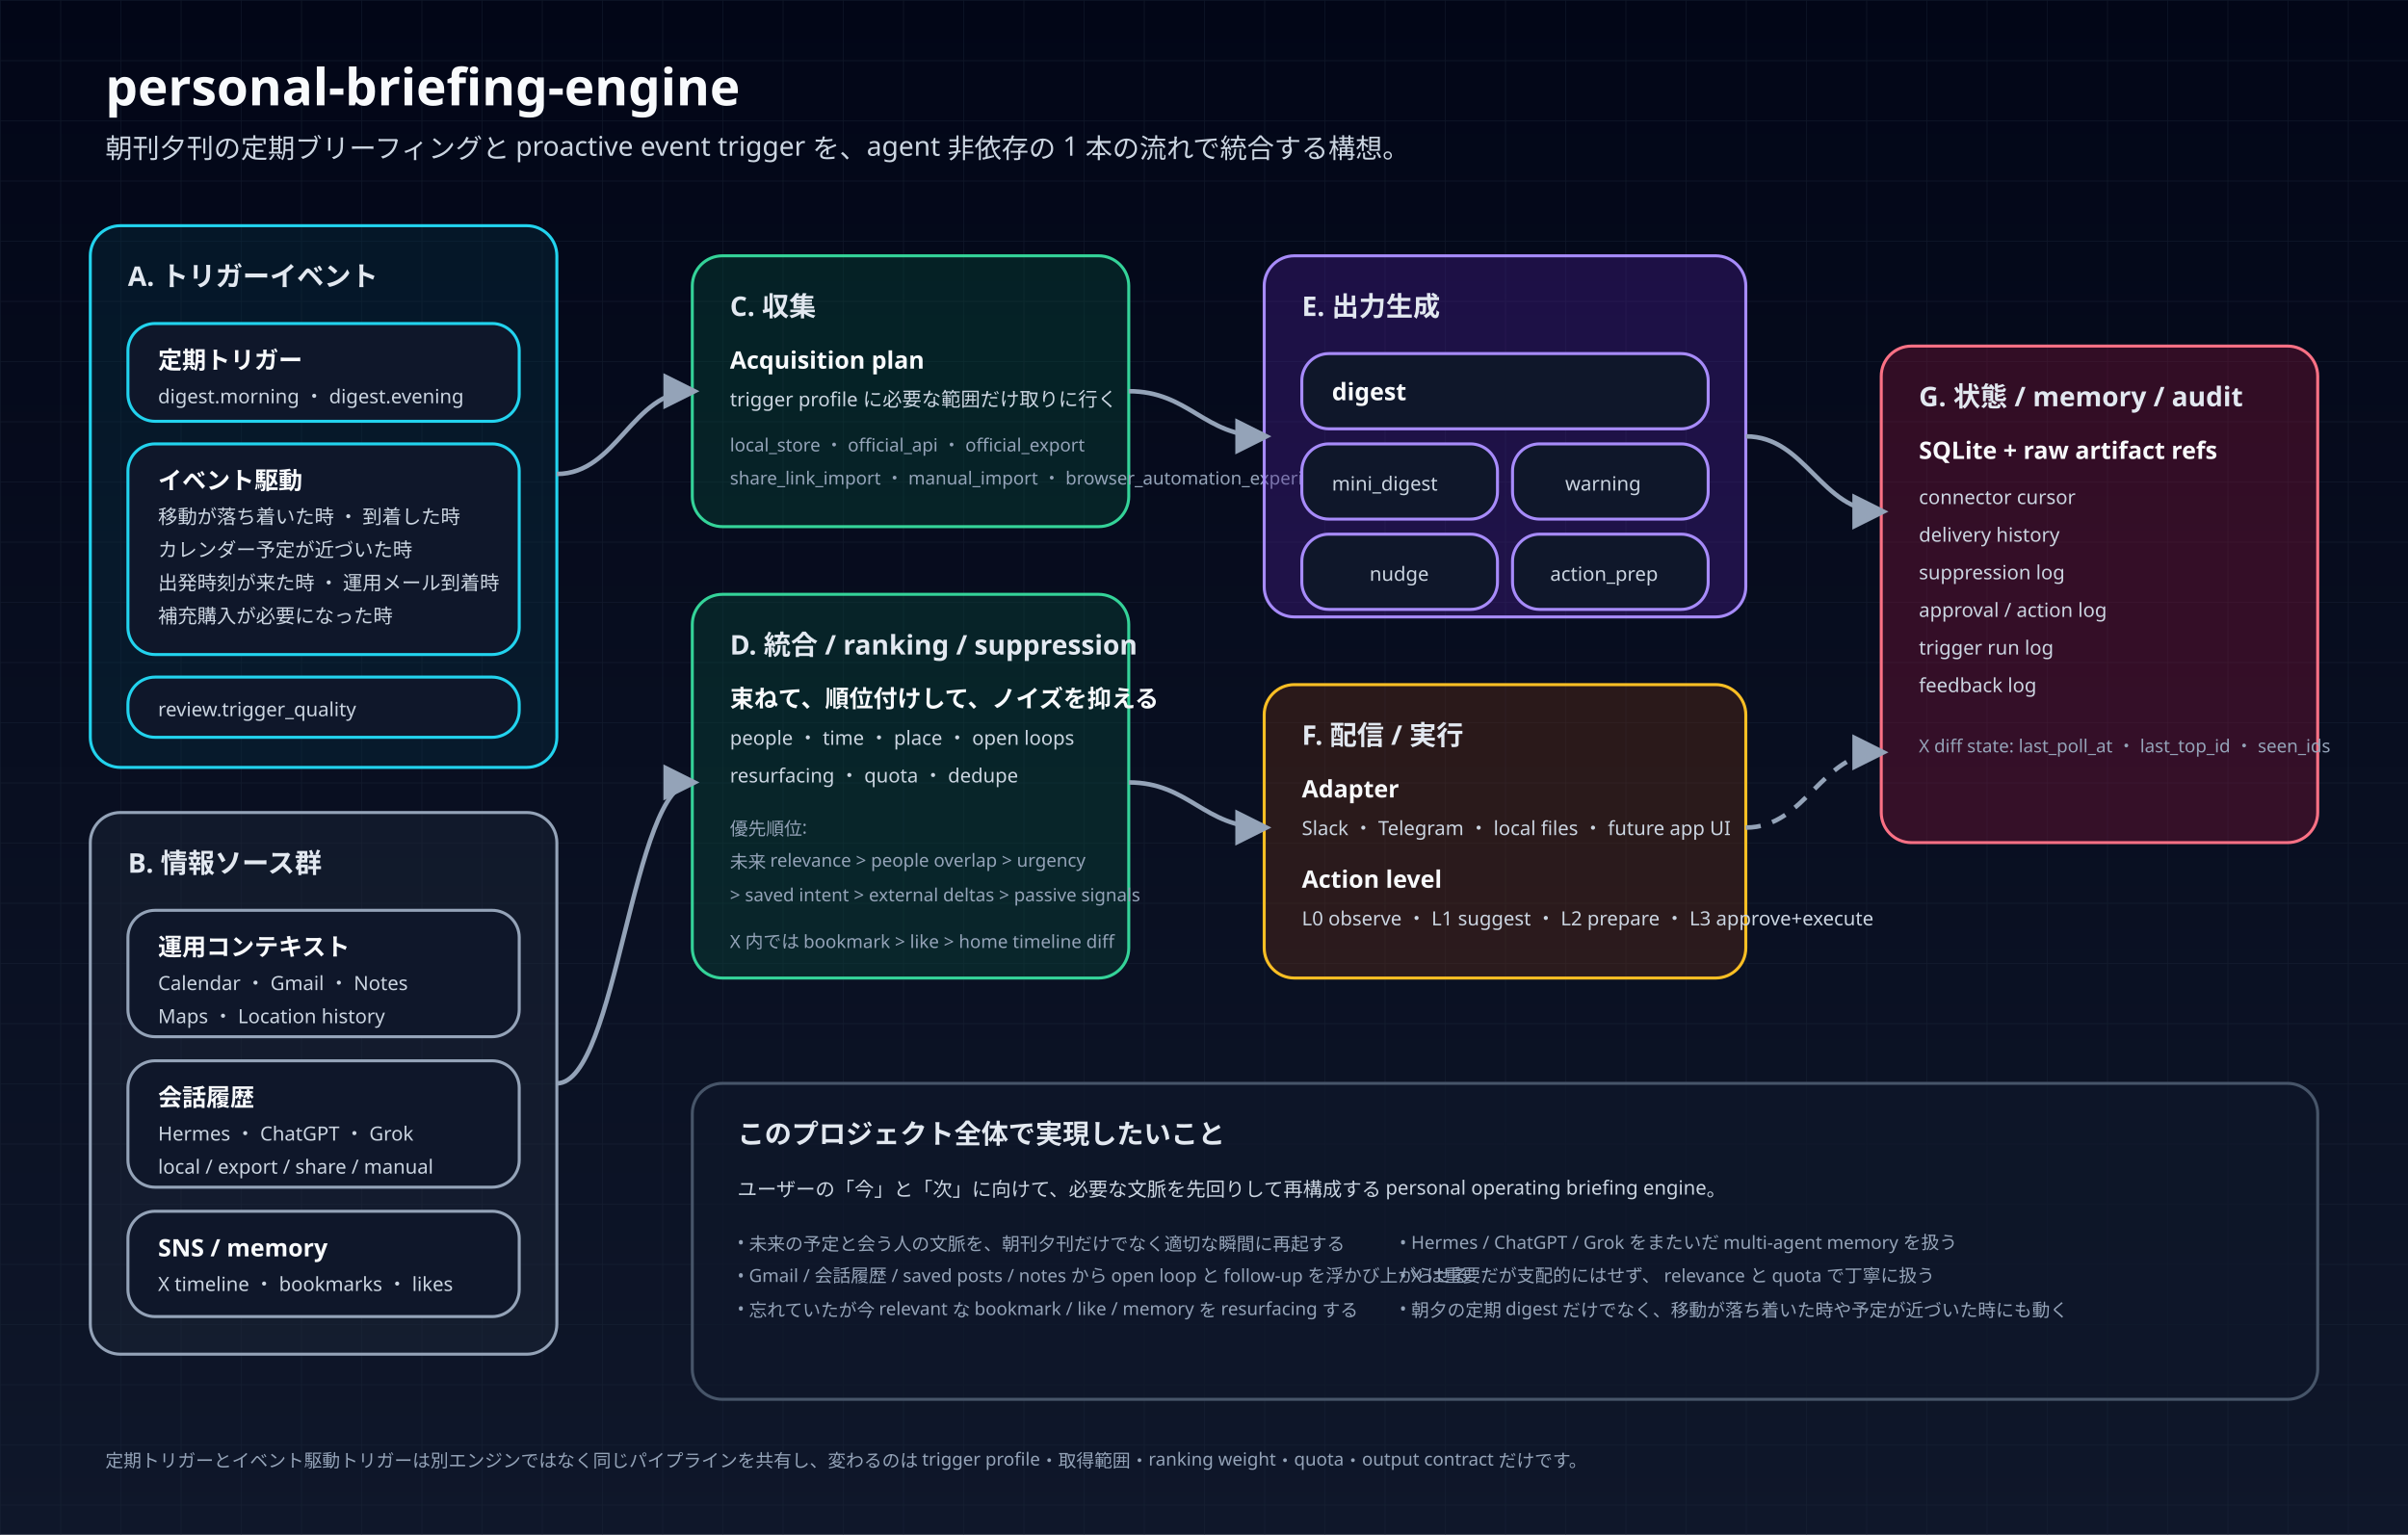
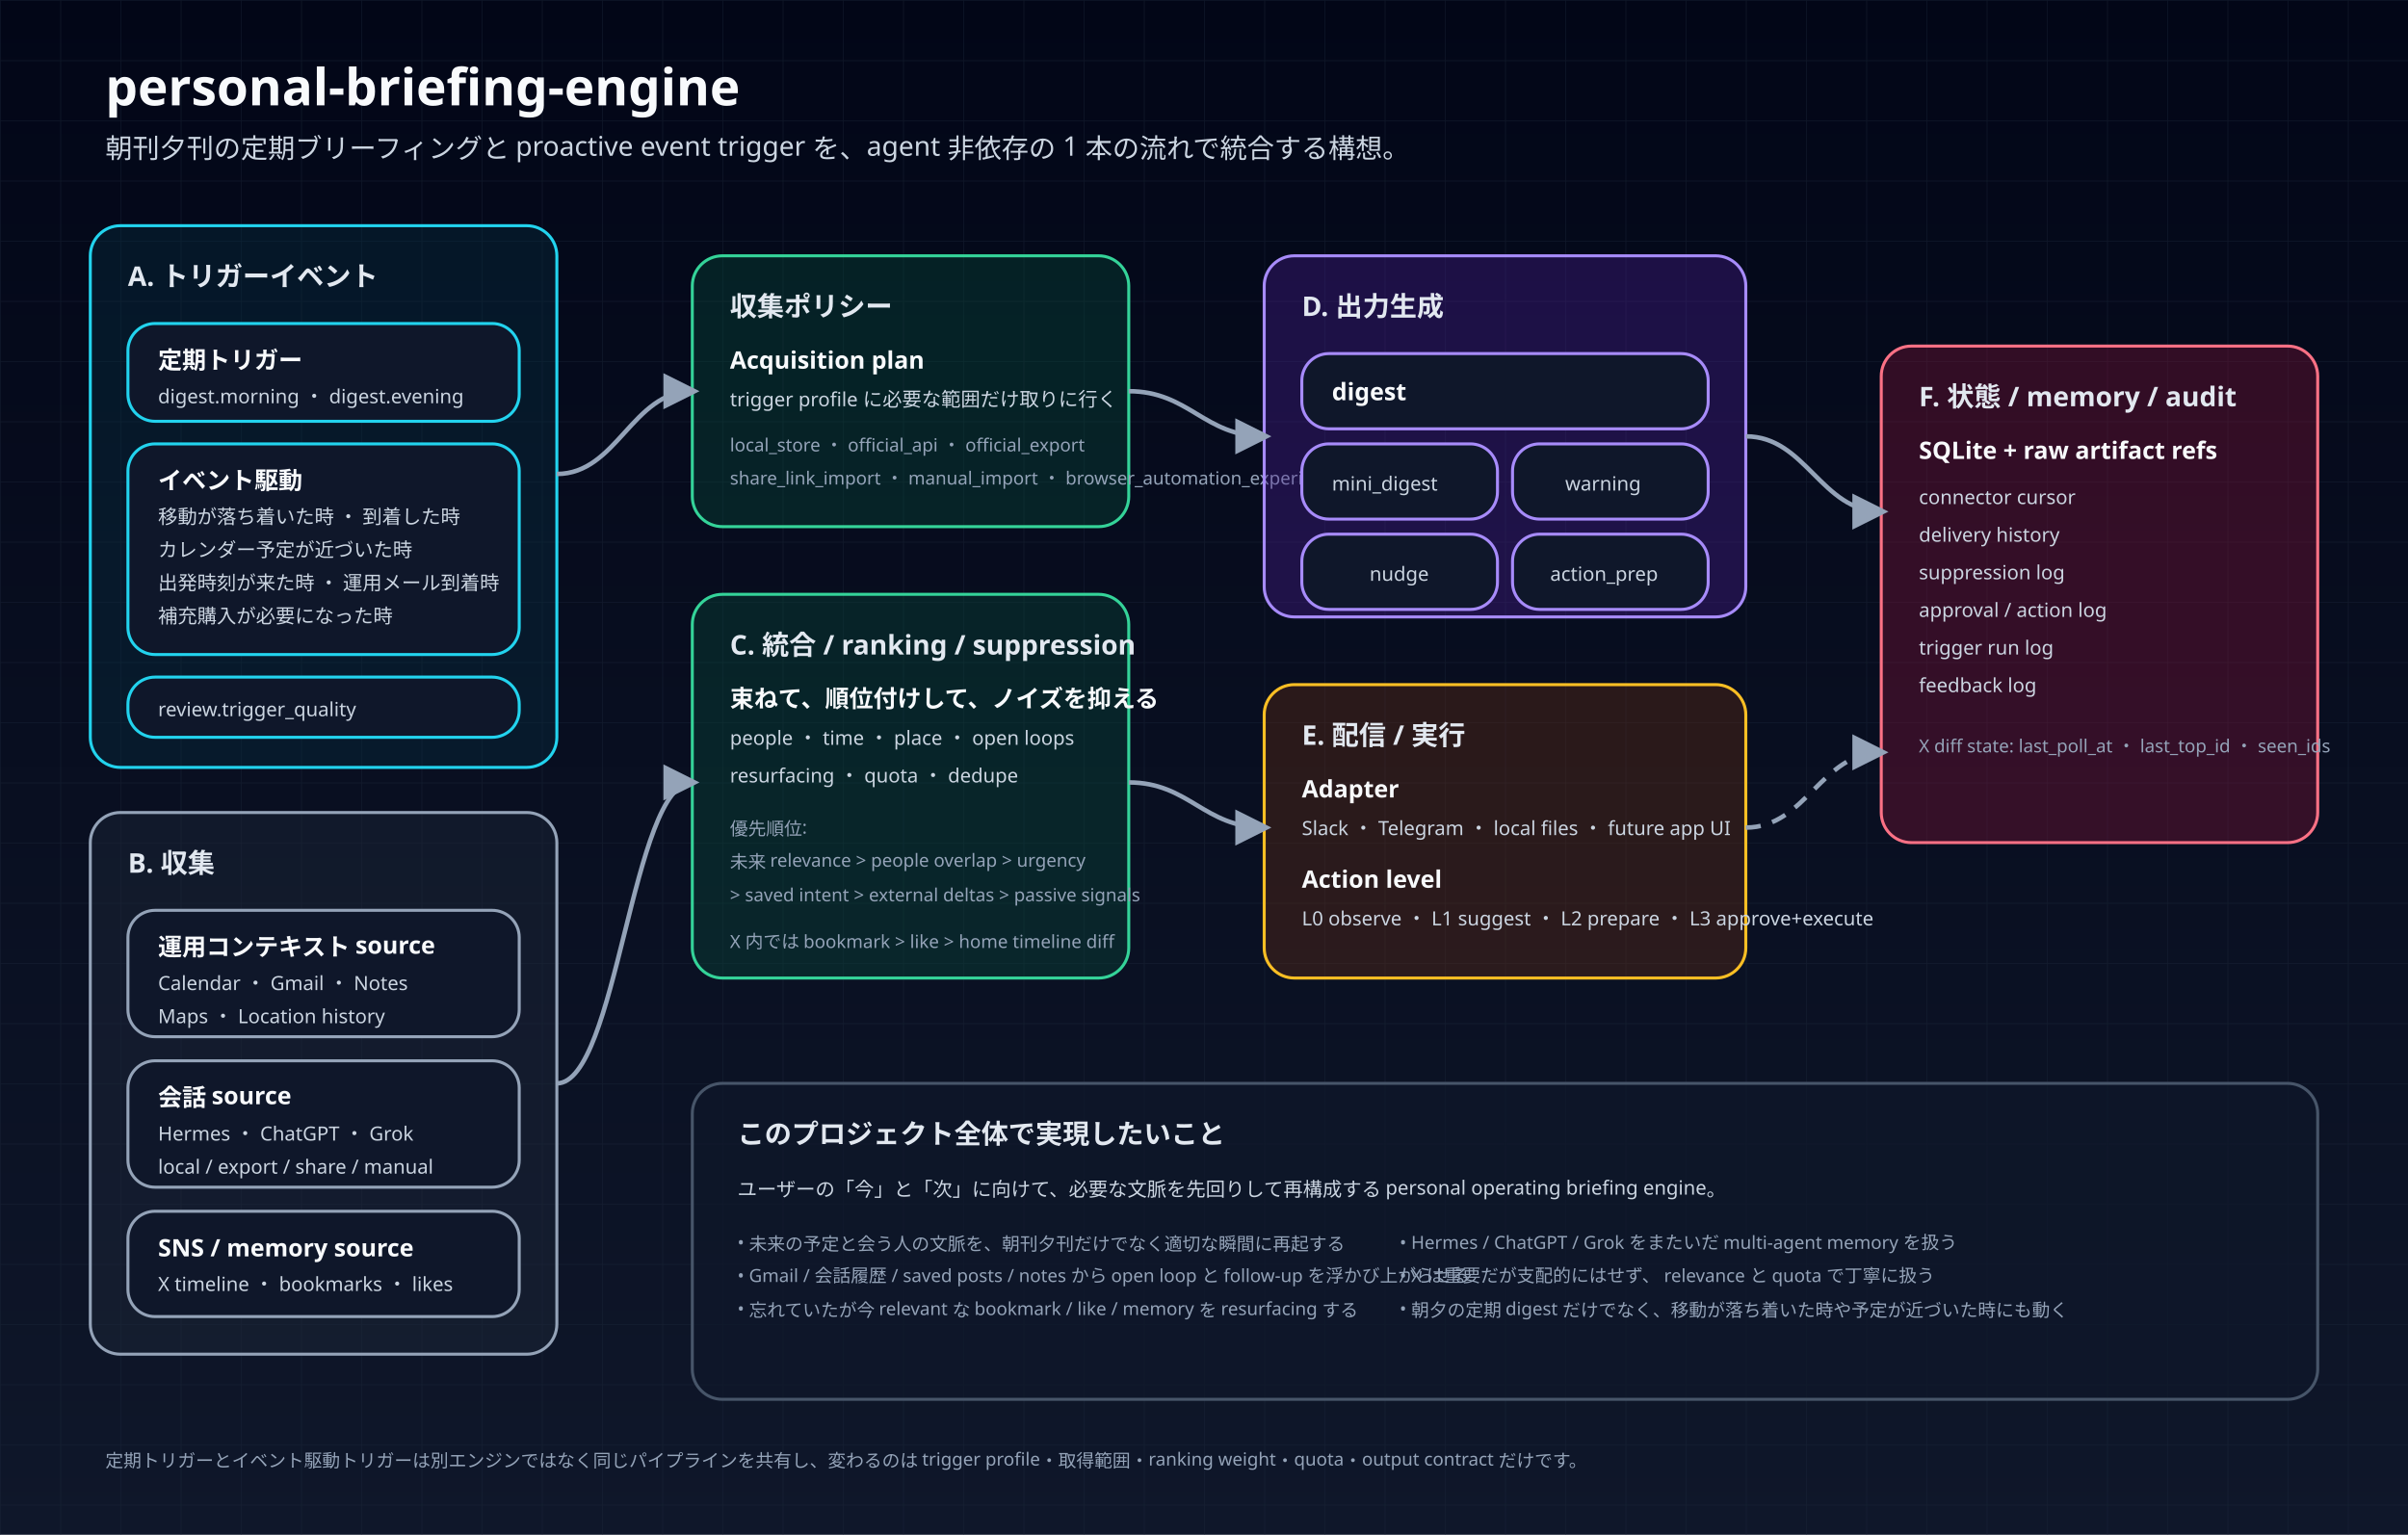
<svg xmlns="http://www.w3.org/2000/svg" width="1600" height="1020" viewBox="0 0 1600 1020" role="img" aria-labelledby="title desc">
  <defs>
    <linearGradient id="bg" x1="0" y1="0" x2="0" y2="1">
      <stop offset="0%" stop-color="#020617" />
      <stop offset="100%" stop-color="#0f172a" />
    </linearGradient>
    <pattern id="grid" width="40" height="40" patternUnits="userSpaceOnUse">
      <path d="M 40 0 L 0 0 0 40" fill="none" stroke="#1e293b" stroke-width="1" />
    </pattern>
    <marker id="arrow" viewBox="0 0 10 10" refX="8" refY="5" markerWidth="8" markerHeight="8" orient="auto-start-reverse">
      <path d="M 0 0 L 10 5 L 0 10 z" fill="#94a3b8" />
    </marker>
    <style>
      .title { font: 700 34px 'Hiragino Sans','Yu Gothic UI','Meiryo',sans-serif; fill: #f8fafc; }
      .subtitle { font: 500 18px 'Hiragino Sans','Yu Gothic UI','Meiryo',sans-serif; fill: #cbd5e1; }
      .section { font: 700 18px 'Hiragino Sans','Yu Gothic UI','Meiryo',sans-serif; fill: #e2e8f0; }
      .label { font: 600 16px 'Hiragino Sans','Yu Gothic UI','Meiryo',sans-serif; fill: #f8fafc; }
      .small { font: 500 13px 'Hiragino Sans','Yu Gothic UI','Meiryo',sans-serif; fill: #cbd5e1; }
      .tiny { font: 500 12px 'Hiragino Sans','Yu Gothic UI','Meiryo',sans-serif; fill: #94a3b8; }
      .box { rx: 20; stroke-width: 2; }
      .card { rx: 18; stroke-width: 2; }
      .arrow { stroke: #94a3b8; stroke-width: 3; fill: none; marker-end: url(#arrow); }
      .dashed { stroke-dasharray: 10 8; }
    </style>
  </defs>
  <rect width="1600" height="1020" fill="url(#bg)" />
  <rect width="1600" height="1020" fill="url(#grid)" opacity="0.45" />
  <text x="70" y="70" class="title">personal-briefing-engine</text>
  <text x="70" y="105" class="subtitle">朝刊夕刊の定期ブリーフィングと proactive event trigger を、agent 非依存の 1 本の流れで統合する構想。</text>
  <rect x="60" y="150" width="310" height="360" class="box" fill="rgba(8,51,68,0.35)" stroke="#22d3ee" />
  <text x="85" y="190" class="section">A. トリガーイベント</text>
  <rect x="85" y="215" width="260" height="65" class="card" fill="#0f172a" stroke="#22d3ee" />
  <text x="105" y="245" class="label">定期トリガー</text>
  <text x="105" y="268" class="small">digest.morning ・ digest.evening</text>
  <rect x="85" y="295" width="260" height="140" class="card" fill="#0f172a" stroke="#22d3ee" />
  <text x="105" y="325" class="label">イベント駆動</text>
  <text x="105" y="348" class="small">移動が落ち着いた時 ・ 到着した時</text>
  <text x="105" y="370" class="small">カレンダー予定が近づいた時</text>
  <text x="105" y="392" class="small">出発時刻が来た時 ・ 運用メール到着時</text>
  <text x="105" y="414" class="small">補充購入が必要になった時</text>
  <rect x="85" y="450" width="260" height="40" class="card" fill="#0f172a" stroke="#22d3ee" />
  <text x="105" y="476" class="small">review.trigger_quality</text>
  <rect x="60" y="540" width="310" height="360" class="box" fill="rgba(30,41,59,0.4)" stroke="#94a3b8" />
-   <text x="85" y="580" class="section">B. 情報ソース群</text>
+   <text x="85" y="580" class="section">B. 収集</text>
  <rect x="85" y="605" width="260" height="84" class="card" fill="#0f172a" stroke="#94a3b8" />
-   <text x="105" y="635" class="label">運用コンテキスト</text>
+   <text x="105" y="635" class="label">運用コンテキスト source</text>
  <text x="105" y="658" class="small">Calendar ・ Gmail ・ Notes</text>
  <text x="105" y="680" class="small">Maps ・ Location history</text>
  <rect x="85" y="705" width="260" height="84" class="card" fill="#0f172a" stroke="#94a3b8" />
-   <text x="105" y="735" class="label">会話履歴</text>
+   <text x="105" y="735" class="label">会話 source</text>
  <text x="105" y="758" class="small">Hermes ・ ChatGPT ・ Grok</text>
  <text x="105" y="780" class="small">local / export / share / manual</text>
  <rect x="85" y="805" width="260" height="70" class="card" fill="#0f172a" stroke="#94a3b8" />
-   <text x="105" y="835" class="label">SNS / memory</text>
+   <text x="105" y="835" class="label">SNS / memory source</text>
  <text x="105" y="858" class="small">X timeline ・ bookmarks ・ likes</text>
  <rect x="460" y="170" width="290" height="180" class="box" fill="rgba(6,78,59,0.35)" stroke="#34d399" />
-   <text x="485" y="210" class="section">C. 収集</text>
+   <text x="485" y="210" class="section">収集ポリシー</text>
  <text x="485" y="245" class="label">Acquisition plan</text>
  <text x="485" y="270" class="small">trigger profile に必要な範囲だけ取りに行く</text>
  <text x="485" y="300" class="tiny">local_store ・ official_api ・ official_export</text>
  <text x="485" y="322" class="tiny">share_link_import ・ manual_import ・ browser_automation_experimental</text>
  <rect x="460" y="395" width="290" height="255" class="box" fill="rgba(6,78,59,0.35)" stroke="#34d399" />
-   <text x="485" y="435" class="section">D. 統合 / ranking / suppression</text>
+   <text x="485" y="435" class="section">C. 統合 / ranking / suppression</text>
  <text x="485" y="470" class="label">束ねて、順位付けして、ノイズを抑える</text>
  <text x="485" y="495" class="small">people ・ time ・ place ・ open loops</text>
  <text x="485" y="520" class="small">resurfacing ・ quota ・ dedupe</text>
  <text x="485" y="555" class="tiny">優先順位:</text>
  <text x="485" y="577" class="tiny">未来 relevance &gt; people overlap &gt; urgency</text>
  <text x="485" y="599" class="tiny">&gt; saved intent &gt; external deltas &gt; passive signals</text>
  <text x="485" y="630" class="tiny">X 内では bookmark &gt; like &gt; home timeline diff</text>
  <rect x="840" y="170" width="320" height="240" class="box" fill="rgba(76,29,149,0.35)" stroke="#a78bfa" />
-   <text x="865" y="210" class="section">E. 出力生成</text>
+   <text x="865" y="210" class="section">D. 出力生成</text>
  <rect x="865" y="235" width="270" height="50" class="card" fill="#0f172a" stroke="#a78bfa" />
  <text x="885" y="266" class="label">digest</text>
  <rect x="865" y="295" width="130" height="50" class="card" fill="#0f172a" stroke="#a78bfa" />
  <text x="885" y="326" class="small">mini_digest</text>
  <rect x="1005" y="295" width="130" height="50" class="card" fill="#0f172a" stroke="#a78bfa" />
  <text x="1040" y="326" class="small">warning</text>
  <rect x="865" y="355" width="130" height="50" class="card" fill="#0f172a" stroke="#a78bfa" />
  <text x="910" y="386" class="small">nudge</text>
  <rect x="1005" y="355" width="130" height="50" class="card" fill="#0f172a" stroke="#a78bfa" />
  <text x="1030" y="386" class="small">action_prep</text>
  <rect x="840" y="455" width="320" height="195" class="box" fill="rgba(120,53,15,0.30)" stroke="#fbbf24" />
-   <text x="865" y="495" class="section">F. 配信 / 実行</text>
+   <text x="865" y="495" class="section">E. 配信 / 実行</text>
  <text x="865" y="530" class="label">Adapter</text>
  <text x="865" y="555" class="small">Slack ・ Telegram ・ local files ・ future app UI</text>
  <text x="865" y="590" class="label">Action level</text>
  <text x="865" y="615" class="small">L0 observe ・ L1 suggest ・ L2 prepare ・ L3 approve+execute</text>
  <rect x="1250" y="230" width="290" height="330" class="box" fill="rgba(136,19,55,0.35)" stroke="#fb7185" />
-   <text x="1275" y="270" class="section">G. 状態 / memory / audit</text>
+   <text x="1275" y="270" class="section">F. 状態 / memory / audit</text>
  <text x="1275" y="305" class="label">SQLite + raw artifact refs</text>
  <text x="1275" y="335" class="small">connector cursor</text>
  <text x="1275" y="360" class="small">delivery history</text>
  <text x="1275" y="385" class="small">suppression log</text>
  <text x="1275" y="410" class="small">approval / action log</text>
  <text x="1275" y="435" class="small">trigger run log</text>
  <text x="1275" y="460" class="small">feedback log</text>
  <text x="1275" y="500" class="tiny">X diff state: last_poll_at ・ last_top_id ・ seen_ids</text>
  <rect x="460" y="720" width="1080" height="210" class="box" fill="rgba(15,23,42,0.65)" stroke="#475569" />
  <text x="490" y="760" class="section">このプロジェクト全体で実現したいこと</text>
  <text x="490" y="795" class="small">ユーザーの「今」と「次」に向けて、必要な文脈を先回りして再構成する personal operating briefing engine。</text>
  <text x="490" y="830" class="tiny">• 未来の予定と会う人の文脈を、朝刊夕刊だけでなく適切な瞬間に再起する</text>
  <text x="490" y="852" class="tiny">• Gmail / 会話履歴 / saved posts / notes から open loop と follow-up を浮かび上がらせる</text>
  <text x="490" y="874" class="tiny">• 忘れていたが今 relevant な bookmark / like / memory を resurfacing する</text>
  <text x="930" y="830" class="tiny">• Hermes / ChatGPT / Grok をまたいだ multi-agent memory を扱う</text>
  <text x="930" y="852" class="tiny">• X は重要だが支配的にはせず、 relevance と quota で丁寧に扱う</text>
  <text x="930" y="874" class="tiny">• 朝夕の定期 digest だけでなく、移動が落ち着いた時や予定が近づいた時にも動く</text>
  <path d="M 370 315 C 410 315, 420 260, 460 260" class="arrow" />
  <path d="M 370 720 C 410 720, 420 520, 460 520" class="arrow" />
  <path d="M 750 260 C 790 260, 800 290, 840 290" class="arrow" />
  <path d="M 750 520 C 790 520, 800 550, 840 550" class="arrow" />
  <path d="M 1160 290 C 1200 290, 1210 340, 1250 340" class="arrow" />
  <path d="M 1160 550 C 1200 550, 1210 500, 1250 500" class="arrow dashed" />
  <text x="70" y="975" class="tiny">定期トリガーとイベント駆動トリガーは別エンジンではなく同じパイプラインを共有し、変わるのは trigger profile・取得範囲・ranking weight・quota・output contract だけです。</text>
</svg>
